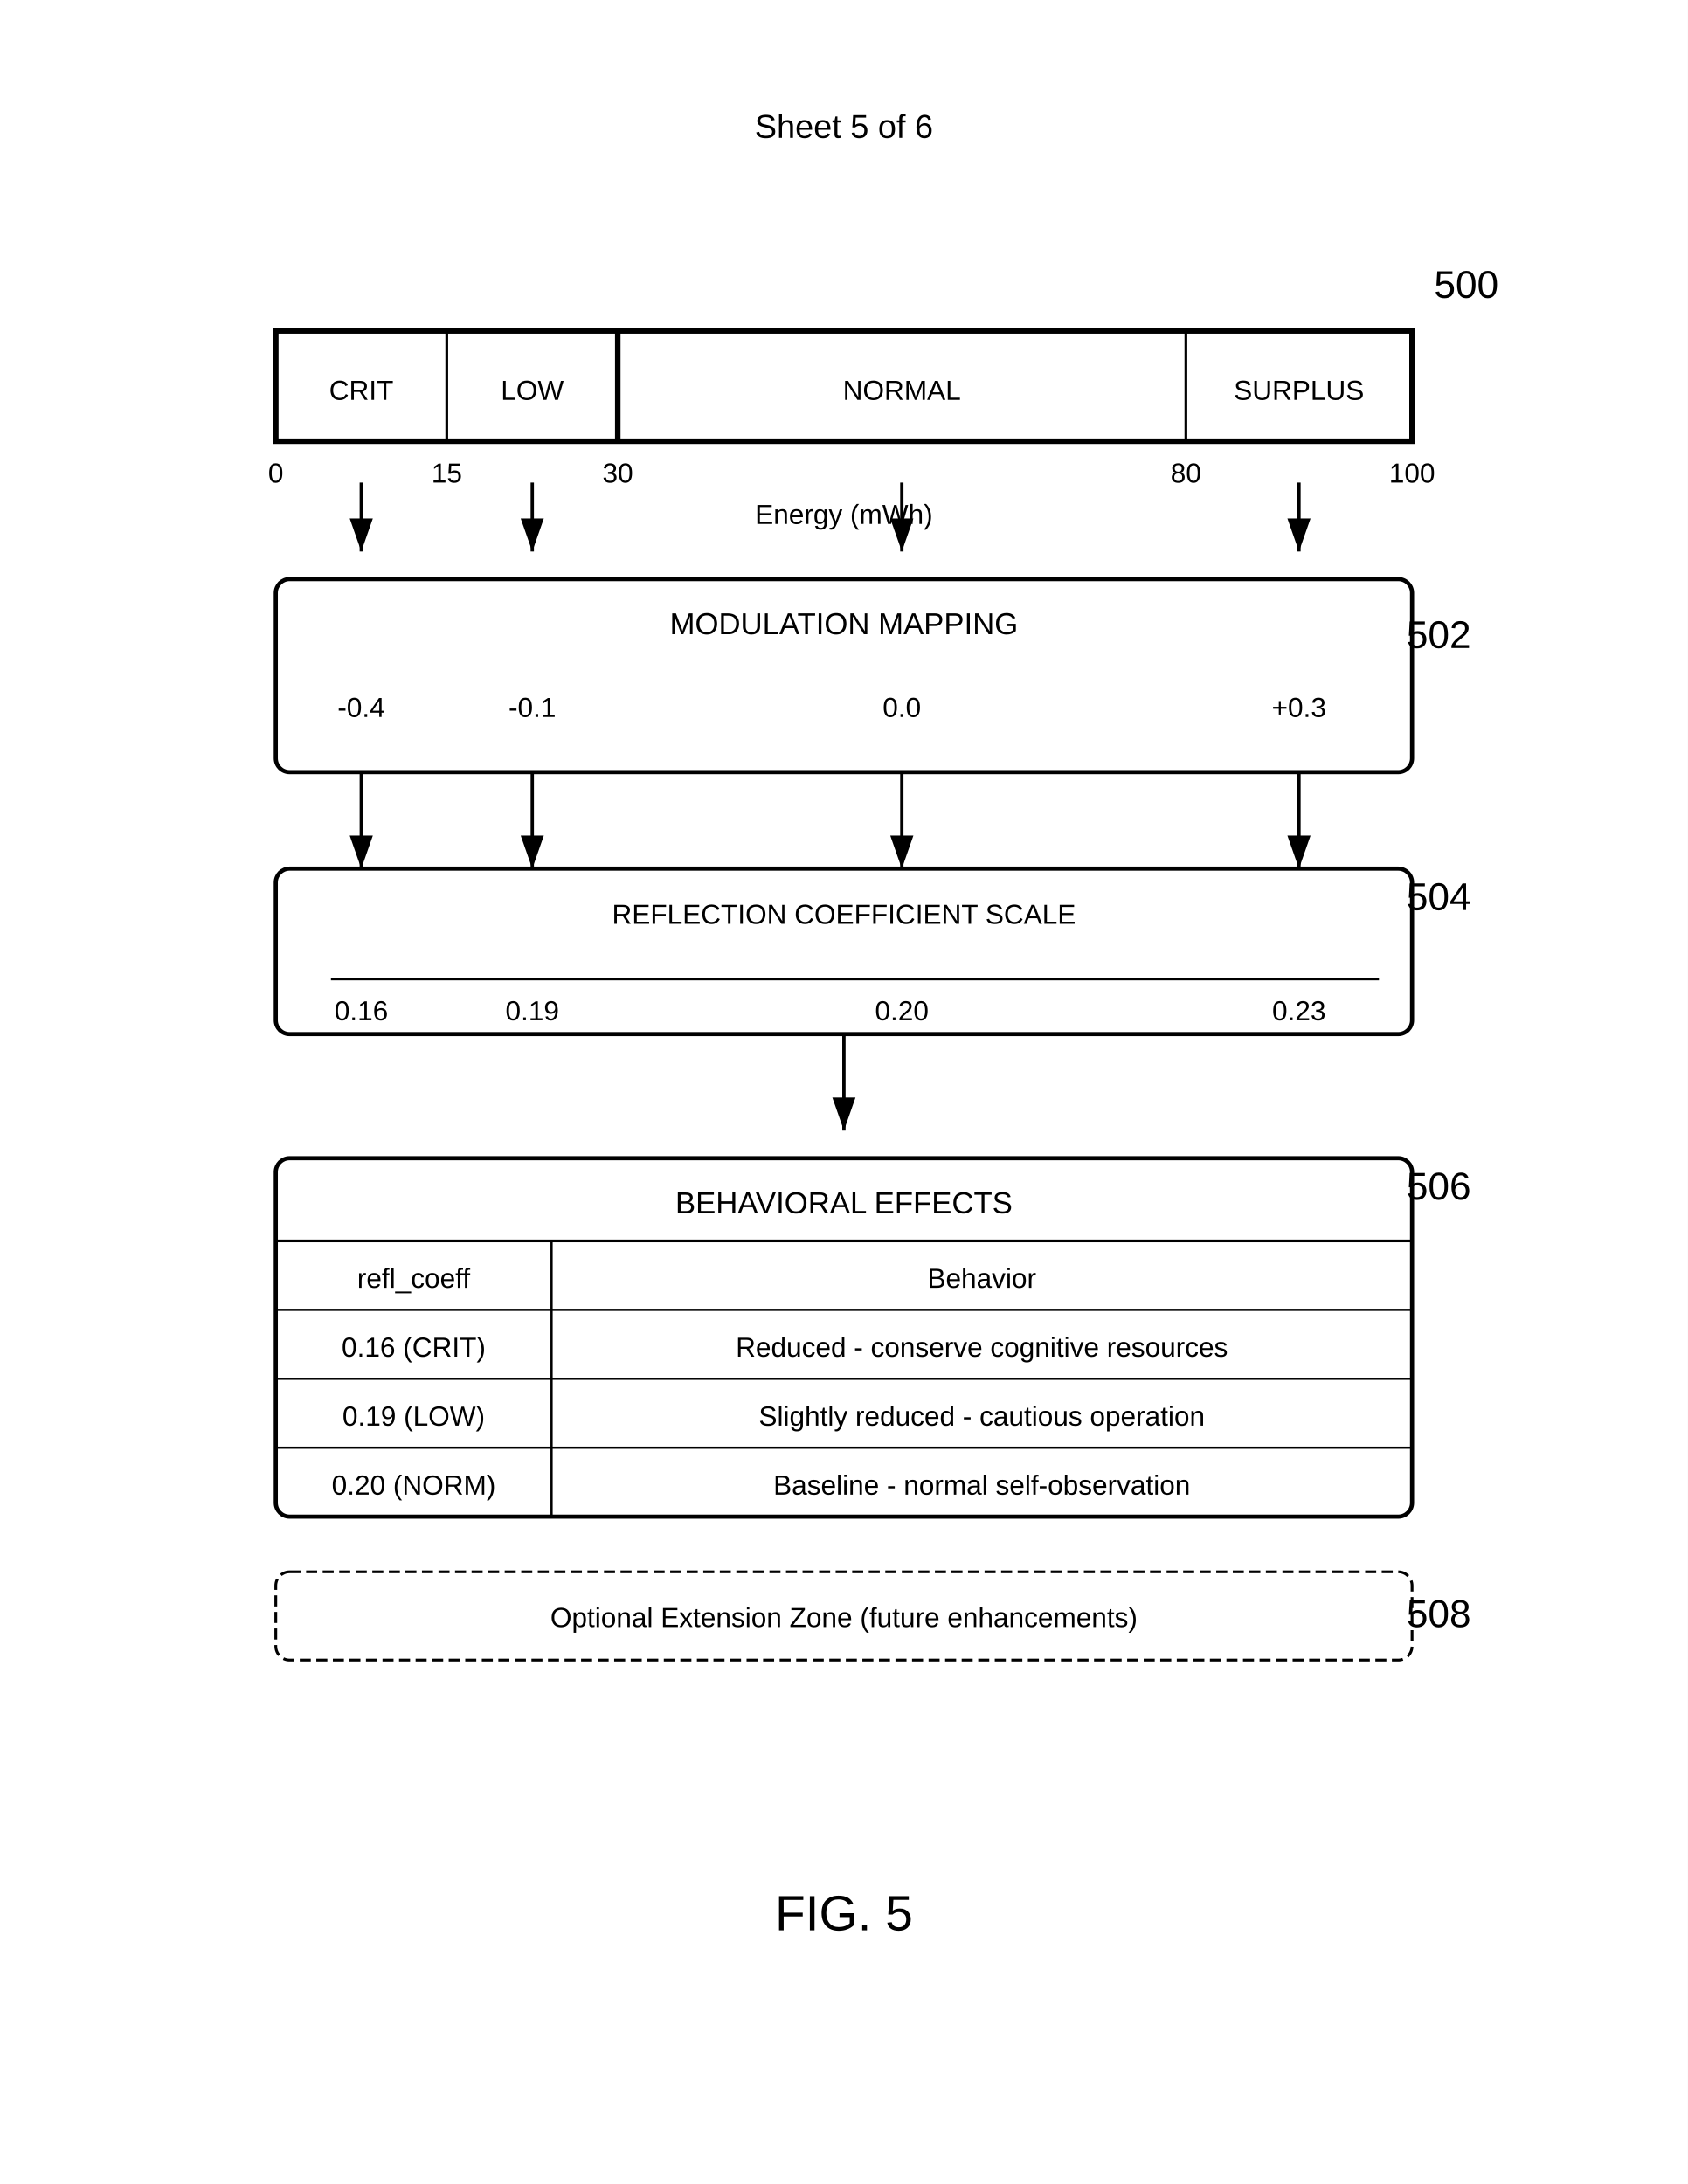
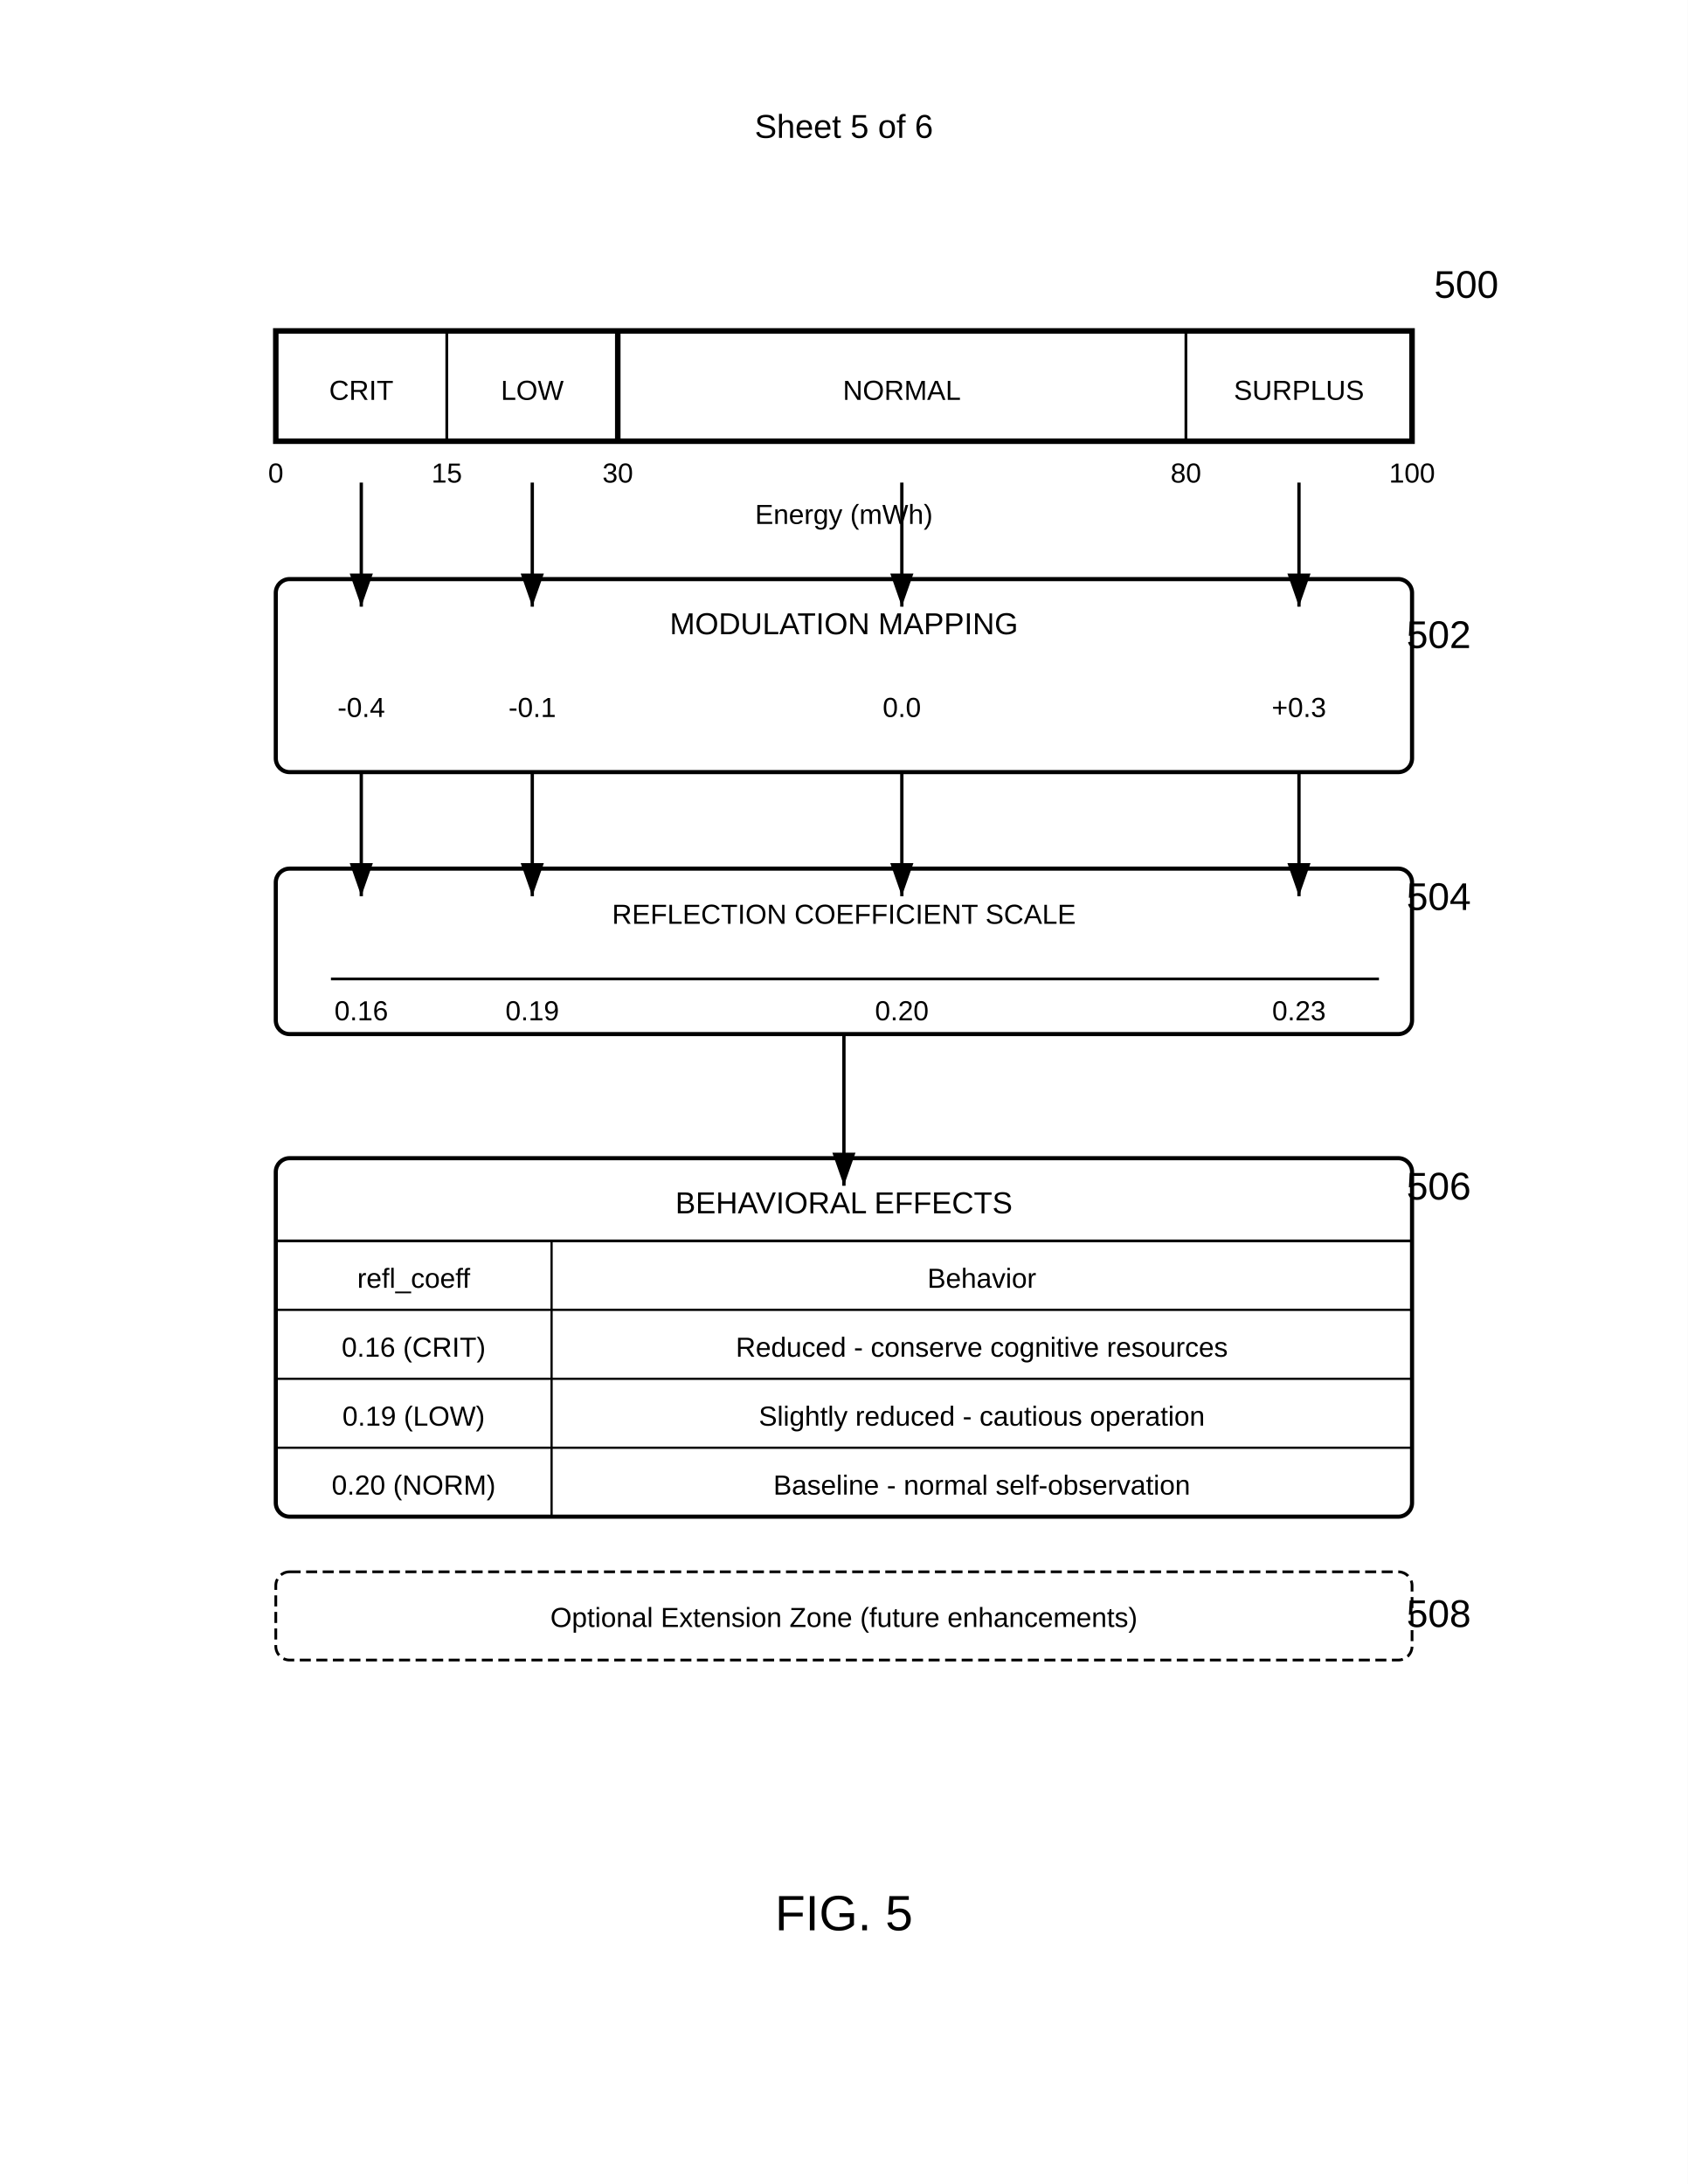
<svg xmlns="http://www.w3.org/2000/svg" width="612" height="792" viewBox="0 0 612 792">
  <rect width="100%" height="100%" fill="#fff" />
  <defs>
    <marker id="arrow" markerWidth="10" markerHeight="7" refX="10" refY="3.5" orient="auto">
      <polygon points="0 0, 10 3.5, 0 7" fill="#000" />
    </marker>
  </defs>
  <text x="306" y="50" font-family="Arial" font-size="12" text-anchor="middle" fill="#000">Sheet 5 of 6</text>
  <g transform="translate(100,120)">
    <rect width="412" height="40" fill="none" stroke="#000" stroke-width="2" />
    <line x1="62" y1="0" x2="62" y2="40" stroke="#000" stroke-width="1" />
    <line x1="124" y1="0" x2="124" y2="40" stroke="#000" stroke-width="2" />
    <line x1="330" y1="0" x2="330" y2="40" stroke="#000" stroke-width="1" />
    <text x="31" y="25" font-family="Arial" font-size="10" text-anchor="middle" fill="#000">CRIT</text>
    <text x="93" y="25" font-family="Arial" font-size="10" text-anchor="middle" fill="#000">LOW</text>
    <text x="227" y="25" font-family="Arial" font-size="10" text-anchor="middle" fill="#000">NORMAL</text>
    <text x="371" y="25" font-family="Arial" font-size="10" text-anchor="middle" fill="#000">SURPLUS</text>
    <text x="420" y="-12" font-family="Arial" font-size="14" font-weight="normal" fill="#000">500</text>
    <text x="0" y="55" font-family="Arial" font-size="10" text-anchor="middle" fill="#000">0</text>
    <text x="62" y="55" font-family="Arial" font-size="10" text-anchor="middle" fill="#000">15</text>
    <text x="124" y="55" font-family="Arial" font-size="10" text-anchor="middle" fill="#000">30</text>
    <text x="330" y="55" font-family="Arial" font-size="10" text-anchor="middle" fill="#000">80</text>
    <text x="412" y="55" font-family="Arial" font-size="10" text-anchor="middle" fill="#000">100</text>
    <text x="206" y="70" font-family="Arial" font-size="10" text-anchor="middle" fill="#000">Energy (mWh)</text>
  </g>
-   <path d="M131 175v25" stroke="#000" stroke-width="1.2" marker-end="url(#arrow)" />
-   <path d="M193 175v25" stroke="#000" stroke-width="1.2" marker-end="url(#arrow)" />
-   <path d="M327 175v25" stroke="#000" stroke-width="1.2" marker-end="url(#arrow)" />
-   <path d="M471 175v25" stroke="#000" stroke-width="1.2" marker-end="url(#arrow)" />
+   <path d="M131 175v45" stroke="#000" stroke-width="1.2" marker-end="url(#arrow)" />
+   <path d="M193 175v45" stroke="#000" stroke-width="1.2" marker-end="url(#arrow)" />
+   <path d="M327 175v45" stroke="#000" stroke-width="1.2" marker-end="url(#arrow)" />
+   <path d="M471 175v45" stroke="#000" stroke-width="1.2" marker-end="url(#arrow)" />
  <rect x="100" y="210" width="412" height="70" rx="5" fill="none" stroke="#000" stroke-width="1.5" />
  <text x="306" y="230" font-family="Arial" font-size="11" text-anchor="middle" fill="#000">MODULATION MAPPING</text>
  <text x="131" y="260" font-family="Arial" font-size="10" text-anchor="middle" fill="#000">-0.4</text>
  <text x="193" y="260" font-family="Arial" font-size="10" text-anchor="middle" fill="#000">-0.1</text>
  <text x="327" y="260" font-family="Arial" font-size="10" text-anchor="middle" fill="#000">0.0</text>
  <text x="471" y="260" font-family="Arial" font-size="10" text-anchor="middle" fill="#000">+0.3</text>
  <text x="510" y="235" font-family="Arial" font-size="14" font-weight="normal" fill="#000">502</text>
-   <path d="M131 280v35" stroke="#000" stroke-width="1.2" marker-end="url(#arrow)" />
-   <path d="M193 280v35" stroke="#000" stroke-width="1.2" marker-end="url(#arrow)" />
-   <path d="M327 280v35" stroke="#000" stroke-width="1.2" marker-end="url(#arrow)" />
-   <path d="M471 280v35" stroke="#000" stroke-width="1.2" marker-end="url(#arrow)" />
+   <path d="M131 280v45" stroke="#000" stroke-width="1.2" marker-end="url(#arrow)" />
+   <path d="M193 280v45" stroke="#000" stroke-width="1.2" marker-end="url(#arrow)" />
+   <path d="M327 280v45" stroke="#000" stroke-width="1.2" marker-end="url(#arrow)" />
+   <path d="M471 280v45" stroke="#000" stroke-width="1.2" marker-end="url(#arrow)" />
  <rect x="100" y="315" width="412" height="60" rx="5" fill="none" stroke="#000" stroke-width="1.5" />
  <text x="306" y="335" font-family="Arial" font-size="10" text-anchor="middle" fill="#000">REFLECTION COEFFICIENT SCALE</text>
  <line x1="120" y1="355" x2="500" y2="355" stroke="#000" stroke-width="1" />
  <text x="131" y="370" font-family="Arial" font-size="10" text-anchor="middle" fill="#000">0.16</text>
  <text x="193" y="370" font-family="Arial" font-size="10" text-anchor="middle" fill="#000">0.19</text>
  <text x="327" y="370" font-family="Arial" font-size="10" text-anchor="middle" fill="#000">0.20</text>
  <text x="471" y="370" font-family="Arial" font-size="10" text-anchor="middle" fill="#000">0.23</text>
  <text x="510" y="330" font-family="Arial" font-size="14" font-weight="normal" fill="#000">504</text>
-   <path d="M306 375v35" stroke="#000" stroke-width="1.2" marker-end="url(#arrow)" />
+   <path d="M306 375v55" stroke="#000" stroke-width="1.2" marker-end="url(#arrow)" />
  <rect x="100" y="420" width="412" height="130" rx="5" fill="none" stroke="#000" stroke-width="1.5" />
  <text x="306" y="440" font-family="Arial" font-size="11" text-anchor="middle" fill="#000">BEHAVIORAL EFFECTS</text>
  <line x1="100" y1="450" x2="512" y2="450" stroke="#000" stroke-width="1" />
  <line x1="200" y1="450" x2="200" y2="550" stroke="#000" stroke-width="0.8" />
  <line x1="100" y1="475" x2="512" y2="475" stroke="#000" stroke-width="0.8" />
  <line x1="100" y1="500" x2="512" y2="500" stroke="#000" stroke-width="0.8" />
  <line x1="100" y1="525" x2="512" y2="525" stroke="#000" stroke-width="0.8" />
  <text x="150" y="467" font-family="Arial" font-size="10" text-anchor="middle" fill="#000">refl_coeff</text>
  <text x="356" y="467" font-family="Arial" font-size="10" text-anchor="middle" fill="#000">Behavior</text>
  <text x="150" y="492" font-family="Arial" font-size="10" text-anchor="middle" fill="#000">0.16 (CRIT)</text>
  <text x="356" y="492" font-family="Arial" font-size="10" text-anchor="middle" fill="#000">Reduced - conserve cognitive resources</text>
  <text x="150" y="517" font-family="Arial" font-size="10" text-anchor="middle" fill="#000">0.19 (LOW)</text>
  <text x="356" y="517" font-family="Arial" font-size="10" text-anchor="middle" fill="#000">Slightly reduced - cautious operation</text>
  <text x="150" y="542" font-family="Arial" font-size="10" text-anchor="middle" fill="#000">0.20 (NORM)</text>
  <text x="356" y="542" font-family="Arial" font-size="10" text-anchor="middle" fill="#000">Baseline - normal self-observation</text>
  <text x="510" y="435" font-family="Arial" font-size="14" font-weight="normal" fill="#000">506</text>
  <rect x="100" y="570" width="412" height="32" rx="5" fill="none" stroke="#000" stroke-width="1" stroke-dasharray="4,2" />
  <text x="306" y="590" font-family="Arial" font-size="10" text-anchor="middle" fill="#000">Optional Extension Zone (future enhancements)</text>
  <text x="510" y="590" font-family="Arial" font-size="14" font-weight="normal" fill="#000">508</text>
  <text x="306" y="700" font-family="Arial" font-size="18" font-weight="normal" text-anchor="middle" fill="#000">FIG. 5</text>
</svg>
